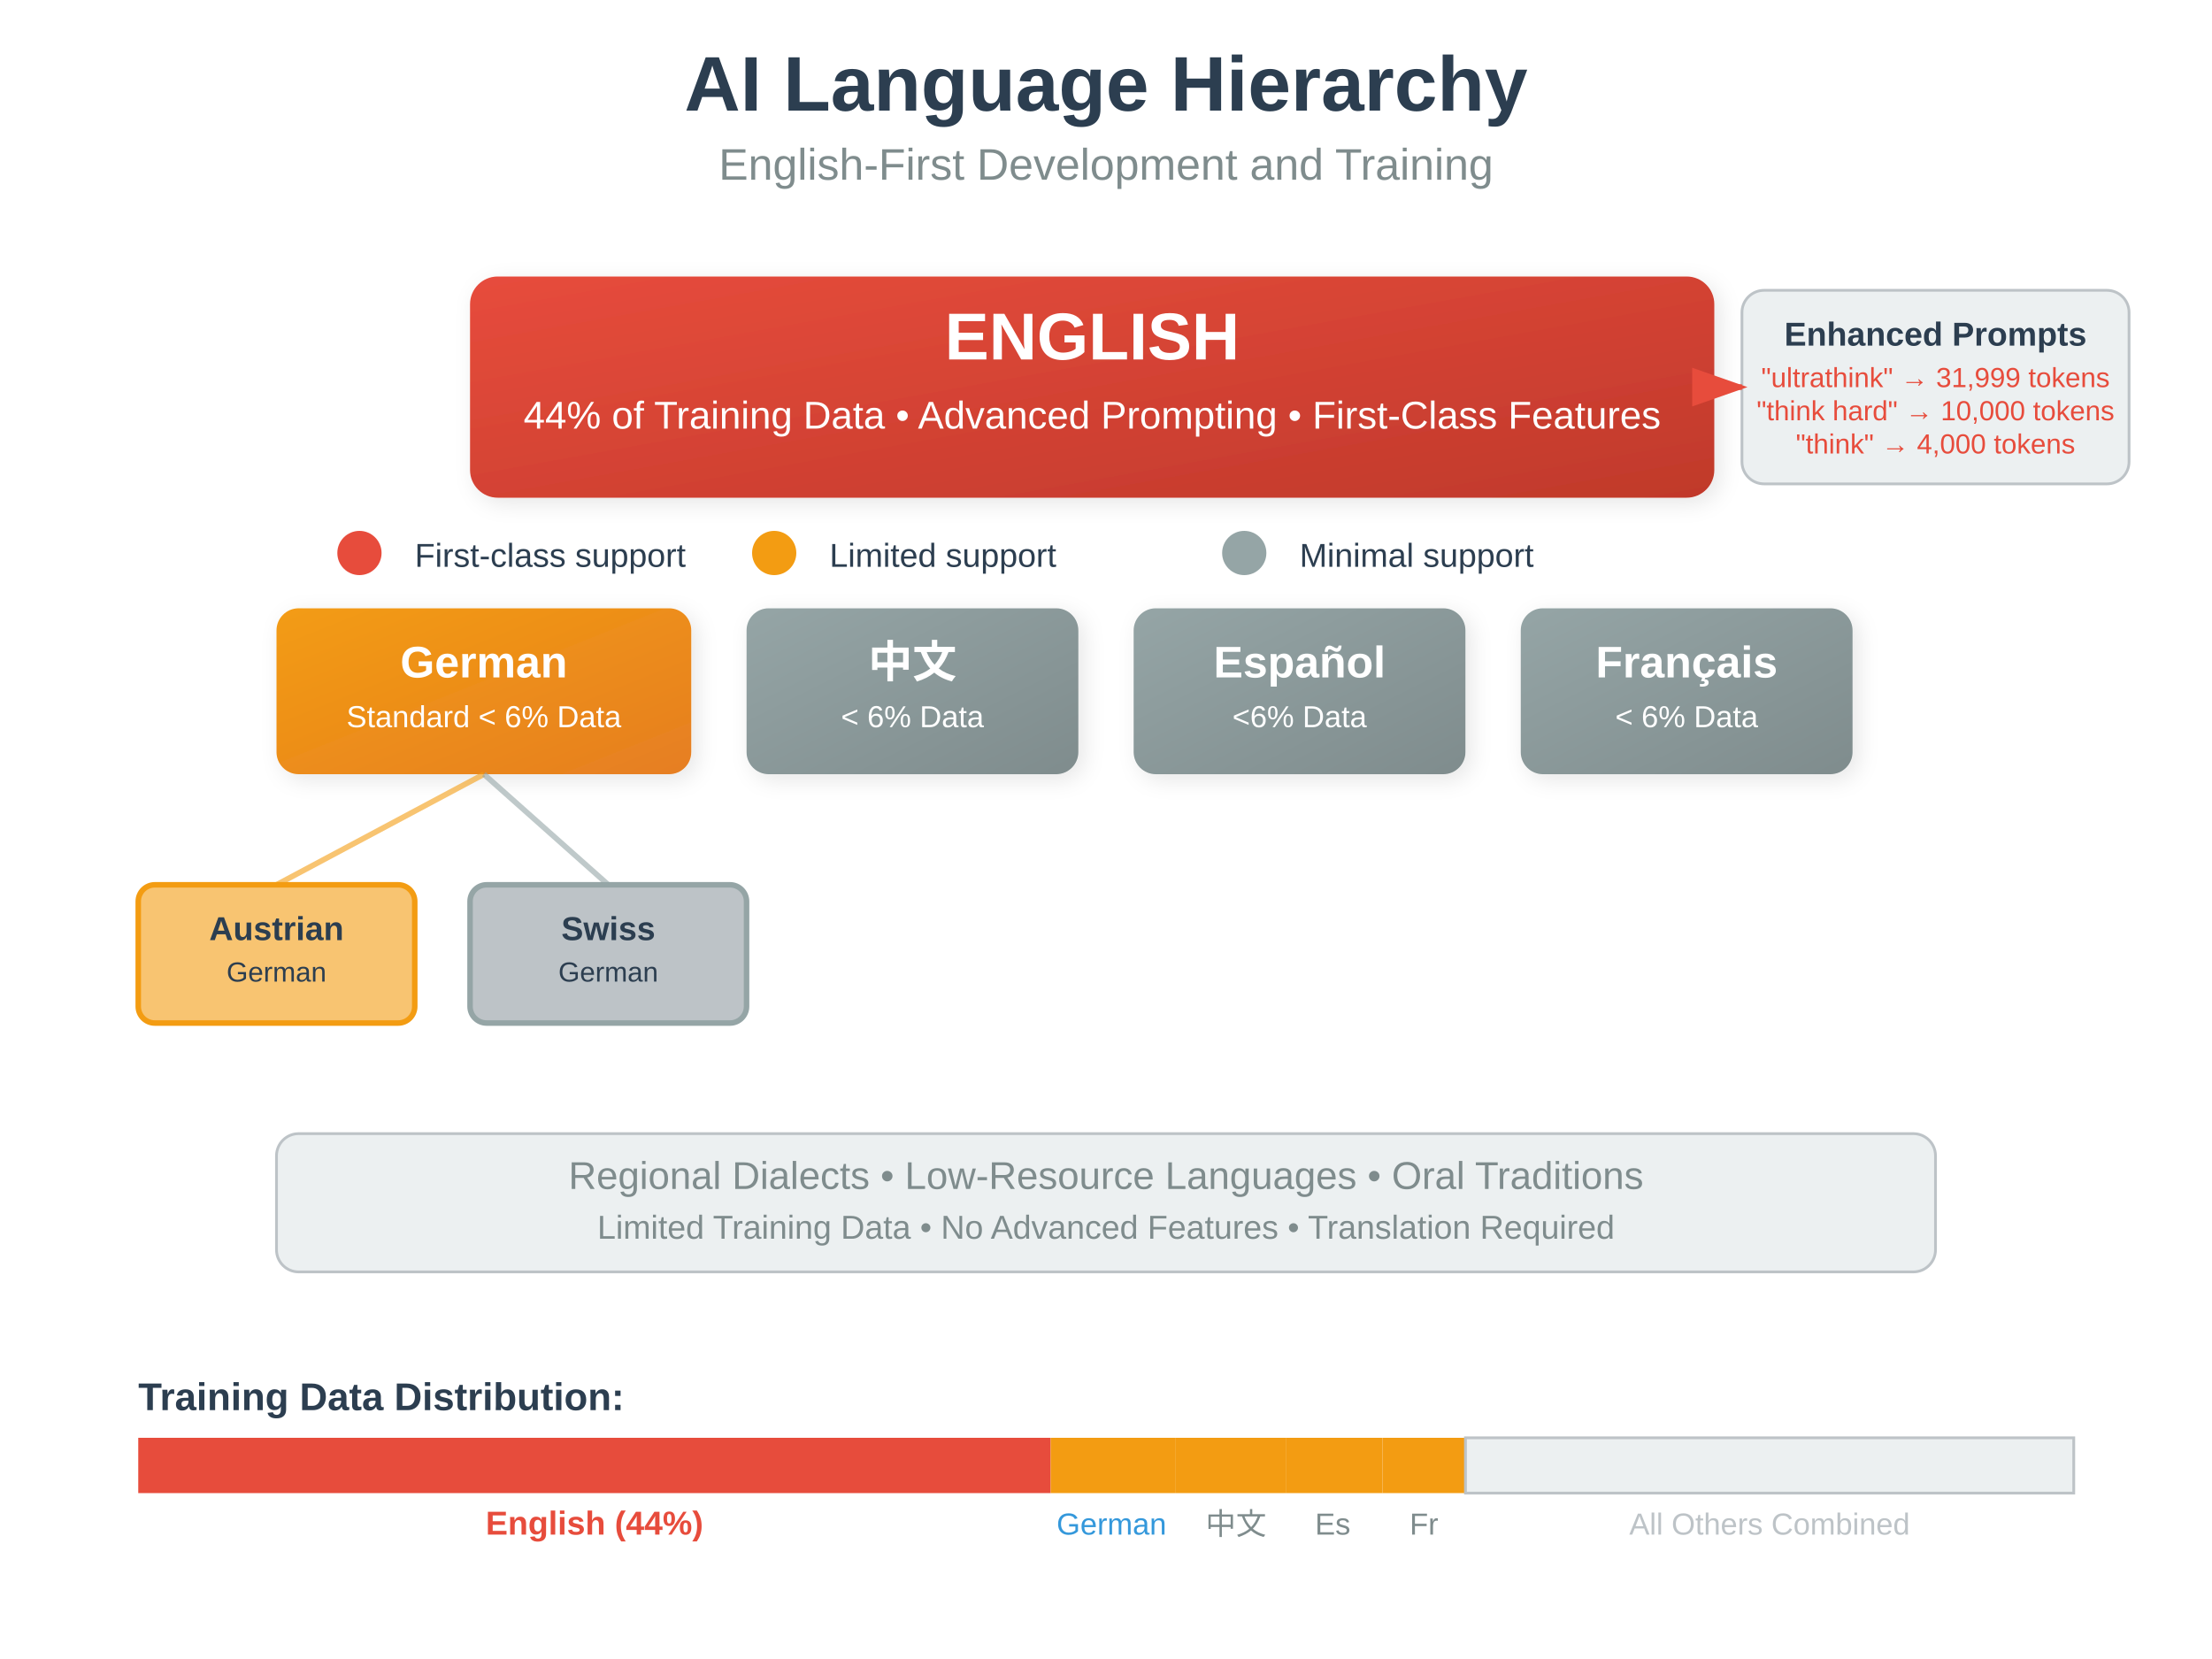
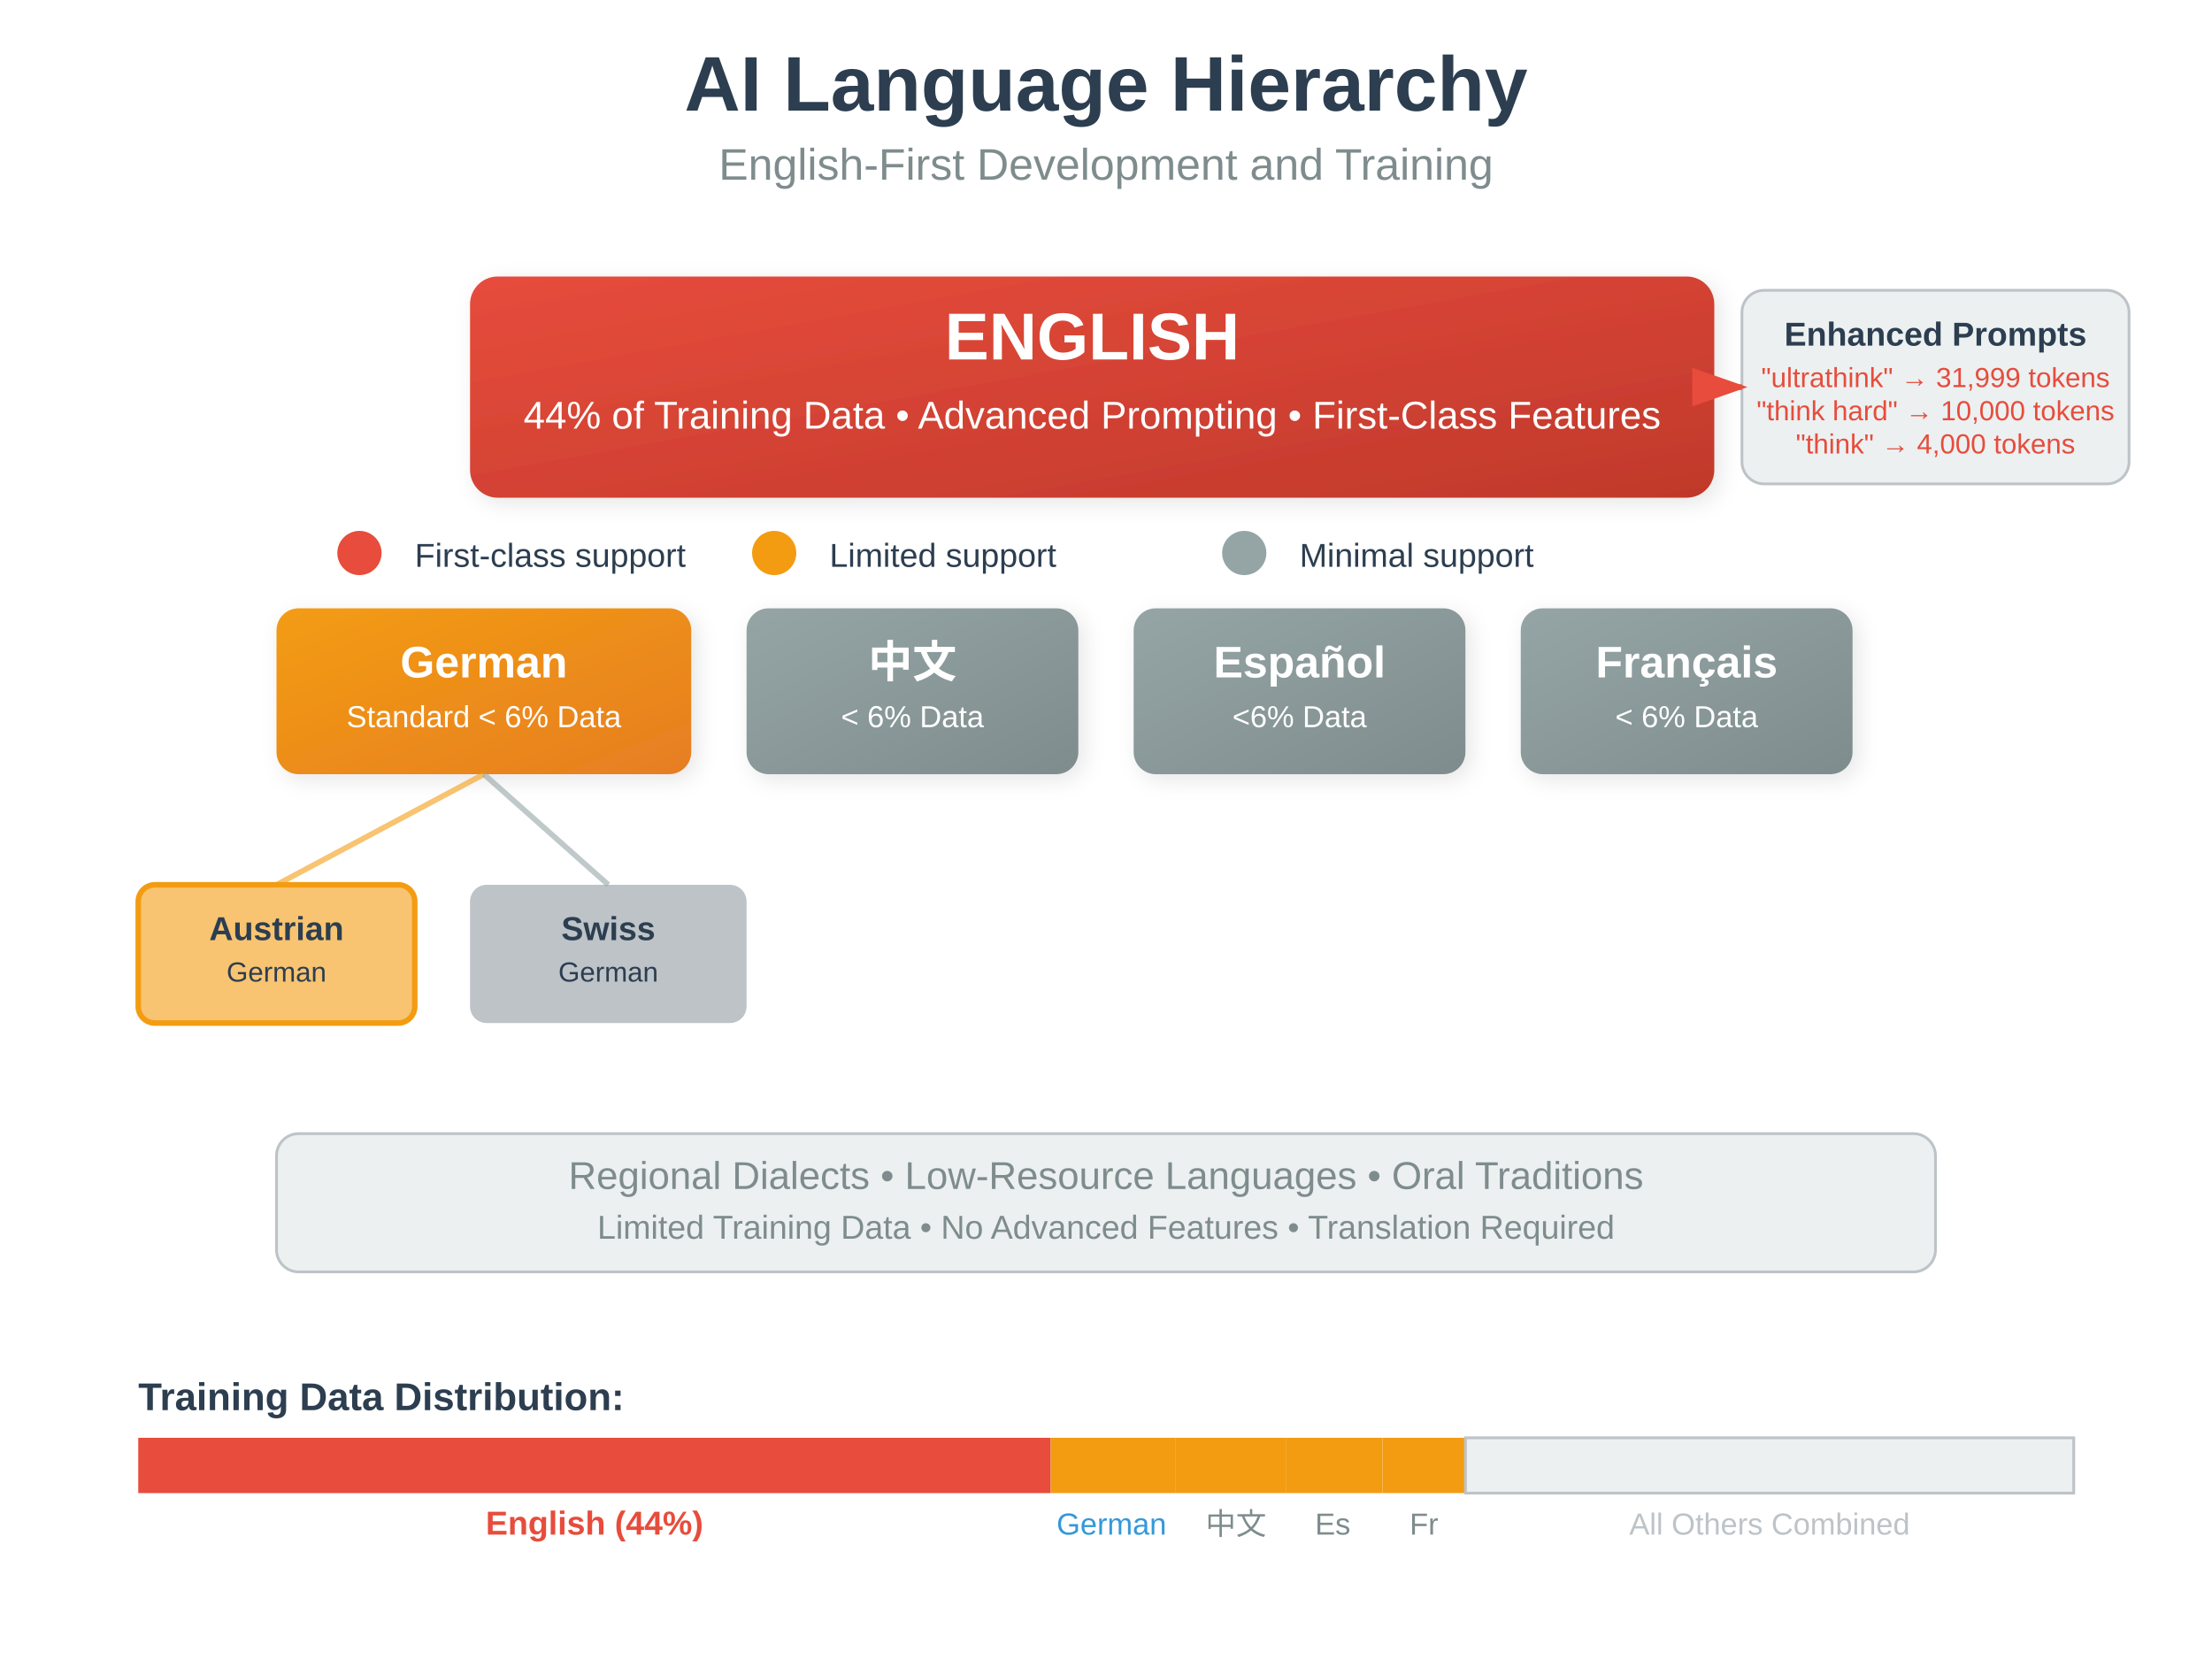
<svg xmlns="http://www.w3.org/2000/svg" viewBox="0 0 800 600">
  <defs>
    <linearGradient id="englishGrad" x1="0%" y1="0%" x2="100%" y2="100%">
      <stop offset="0%" style="stop-color:#e74c3c;stop-opacity:1" />
      <stop offset="100%" style="stop-color:#c0392b;stop-opacity:1" />
    </linearGradient>
    <linearGradient id="germanGrad" x1="0%" y1="0%" x2="100%" y2="100%">
      <stop offset="0%" style="stop-color:#f39c12;stop-opacity:1" />
      <stop offset="100%" style="stop-color:#e67e22;stop-opacity:1" />
    </linearGradient>
    <linearGradient id="otherGrad" x1="0%" y1="0%" x2="100%" y2="100%">
      <stop offset="0%" style="stop-color:#95a5a6;stop-opacity:1" />
      <stop offset="100%" style="stop-color:#7f8c8d;stop-opacity:1" />
    </linearGradient>
    <filter id="shadow" x="-20%" y="-20%" width="140%" height="140%">
      <feDropShadow dx="2" dy="2" stdDeviation="4" flood-color="#000" flood-opacity="0.1" />
    </filter>
  </defs>
  <rect width="800" height="600" fill="#ffffff" />
  <text x="400" y="40" text-anchor="middle" fill="#2c3e50" font-family="Arial, sans-serif" font-size="28" font-weight="bold">AI Language Hierarchy</text>
  <text x="400" y="65" text-anchor="middle" fill="#7f8c8d" font-family="Arial, sans-serif" font-size="16">English-First Development and Training</text>
  <rect x="170" y="100" width="450" height="80" rx="10" fill="url(#englishGrad)" filter="url(#shadow)" />
  <text x="395" y="130" text-anchor="middle" fill="#ffffff" font-family="Arial, sans-serif" font-size="24" font-weight="bold">ENGLISH</text>
  <text x="395" y="155" text-anchor="middle" fill="#ffffff" font-family="Arial, sans-serif" font-size="14">44% of Training Data • Advanced Prompting • First-Class Features</text>
  <rect x="630" y="105" width="140" height="70" rx="8" fill="#ecf0f1" stroke="#bdc3c7" stroke-width="1" />
  <text x="700" y="125" text-anchor="middle" fill="#2c3e50" font-family="Arial, sans-serif" font-size="12" font-weight="bold">Enhanced Prompts</text>
  <text x="700" y="140" text-anchor="middle" fill="#e74c3c" font-family="Arial, sans-serif" font-size="10">"ultrathink" → 31,999 tokens</text>
  <text x="700" y="152" text-anchor="middle" fill="#e74c3c" font-family="Arial, sans-serif" font-size="10">"think hard" → 10,000 tokens</text>
  <text x="700" y="164" text-anchor="middle" fill="#e74c3c" font-family="Arial, sans-serif" font-size="10">"think" → 4,000 tokens</text>
  <path d="M 620 140 L 630 140" stroke="#e74c3c" stroke-width="2" marker-end="url(#arrowhead)" />
  <rect x="100" y="220" width="150" height="60" rx="8" fill="url(#germanGrad)" filter="url(#shadow)" />
  <text x="175" y="245" text-anchor="middle" fill="#ffffff" font-family="Arial, sans-serif" font-size="16" font-weight="bold">German</text>
  <text x="175" y="263" text-anchor="middle" fill="#ffffff" font-family="Arial, sans-serif" font-size="11">Standard &lt; 6% Data</text>
  <rect x="270" y="220" width="120" height="60" rx="8" fill="url(#otherGrad)" filter="url(#shadow)" />
  <text x="330" y="245" text-anchor="middle" fill="#ffffff" font-family="Arial, sans-serif" font-size="16" font-weight="bold">中文</text>
  <text x="330" y="263" text-anchor="middle" fill="#ffffff" font-family="Arial, sans-serif" font-size="11">&lt; 6% Data</text>
  <rect x="410" y="220" width="120" height="60" rx="8" fill="url(#otherGrad)" filter="url(#shadow)" />
  <text x="470" y="245" text-anchor="middle" fill="#ffffff" font-family="Arial, sans-serif" font-size="16" font-weight="bold">Español</text>
  <text x="470" y="263" text-anchor="middle" fill="#ffffff" font-family="Arial, sans-serif" font-size="11">&lt;6% Data</text>
  <rect x="550" y="220" width="120" height="60" rx="8" fill="url(#otherGrad)" filter="url(#shadow)" />
  <text x="610" y="245" text-anchor="middle" fill="#ffffff" font-family="Arial, sans-serif" font-size="16" font-weight="bold">Français</text>
  <text x="610" y="263" text-anchor="middle" fill="#ffffff" font-family="Arial, sans-serif" font-size="11">&lt; 6% Data</text>
  <rect x="50" y="320" width="100" height="50" rx="6" fill="#f8c471" stroke="#f39c12" stroke-width="2" />
  <text x="100" y="340" text-anchor="middle" fill="#2c3e50" font-family="Arial, sans-serif" font-size="12" font-weight="bold">Austrian</text>
  <text x="100" y="355" text-anchor="middle" fill="#2c3e50" font-family="Arial, sans-serif" font-size="10">German</text>
-   <rect x="170" y="320" width="100" height="50" rx="6" fill="#bdc3c7" stroke="#95a5a6" stroke-width="2" />
+   <rect x="170" y="320" width="100" height="50" rx="6" fill="#bdc3c7" stroke="#-95a5a6" stroke-width="2" />
  <text x="220" y="340" text-anchor="middle" fill="#2c3e50" font-family="Arial, sans-serif" font-size="12" font-weight="bold">Swiss</text>
  <text x="220" y="355" text-anchor="middle" fill="#2c3e50" font-family="Arial, sans-serif" font-size="10">German</text>
  <line x1="175" y1="280" x2="100" y2="320" stroke="#f39c12" stroke-width="2" opacity="0.6" />
  <line x1="175" y1="280" x2="220" y2="320" stroke="#95a5a6" stroke-width="2" opacity="0.6" />
  <rect x="100" y="410" width="600" height="50" rx="8" fill="#ecf0f1" stroke="#bdc3c7" stroke-width="1" />
  <text x="400" y="430" text-anchor="middle" fill="#7f8c8d" font-family="Arial, sans-serif" font-size="14">Regional Dialects • Low-Resource Languages • Oral Traditions</text>
  <text x="400" y="448" text-anchor="middle" fill="#7f8c8d" font-family="Arial, sans-serif" font-size="12">Limited Training Data • No Advanced Features • Translation Required</text>
  <text x="50" y="510" fill="#2c3e50" font-family="Arial, sans-serif" font-size="14" font-weight="bold">Training Data Distribution:</text>
  <rect x="50" y="520" width="330" height="20" fill="#e74c3c" />
  <rect x="380" y="520" width="45" height="20" fill="#f39c12" />
  <rect x="425" y="520" width="40" height="20" fill="#f39c12" />
  <rect x="465" y="520" width="35" height="20" fill="#f39c12" />
  <rect x="500" y="520" width="30" height="20" fill="#f39c12" />
  <rect x="530" y="520" width="220" height="20" fill="#ecf0f1" stroke="#bdc3c7" />
  <text x="215" y="555" text-anchor="middle" fill="#e74c3c" font-family="Arial, sans-serif" font-size="12" font-weight="bold">English (44%)</text>
  <text x="402" y="555" text-anchor="middle" fill="#3498db" font-family="Arial, sans-serif" font-size="11">German</text>
  <text x="447" y="555" text-anchor="middle" fill="#7f8c8d" font-family="Arial, sans-serif" font-size="11">中文</text>
  <text x="482" y="555" text-anchor="middle" fill="#7f8c8d" font-family="Arial, sans-serif" font-size="11">Es</text>
  <text x="515" y="555" text-anchor="middle" fill="#7f8c8d" font-family="Arial, sans-serif" font-size="11">Fr</text>
  <text x="640" y="555" text-anchor="middle" fill="#bdc3c7" font-family="Arial, sans-serif" font-size="11">All Others Combined</text>
  <defs>
    <marker id="arrowhead" markerWidth="10" markerHeight="7" refX="9" refY="3.5" orient="auto">
      <polygon points="0 0, 10 3.5, 0 7" fill="#e74c3c" />
    </marker>
  </defs>
  <circle cx="130" cy="200" r="8" fill="#e74c3c" />
  <text x="150" y="205" fill="#2c3e50" font-family="Arial, sans-serif" font-size="12">First-class support</text>
  <circle cx="280" cy="200" r="8" fill="#f39c12" />
  <text x="300" y="205" fill="#2c3e50" font-family="Arial, sans-serif" font-size="12">Limited support</text>
  <circle cx="450" cy="200" r="8" fill="#95a5a6" />
  <text x="470" y="205" fill="#2c3e50" font-family="Arial, sans-serif" font-size="12">Minimal support</text>
</svg>
